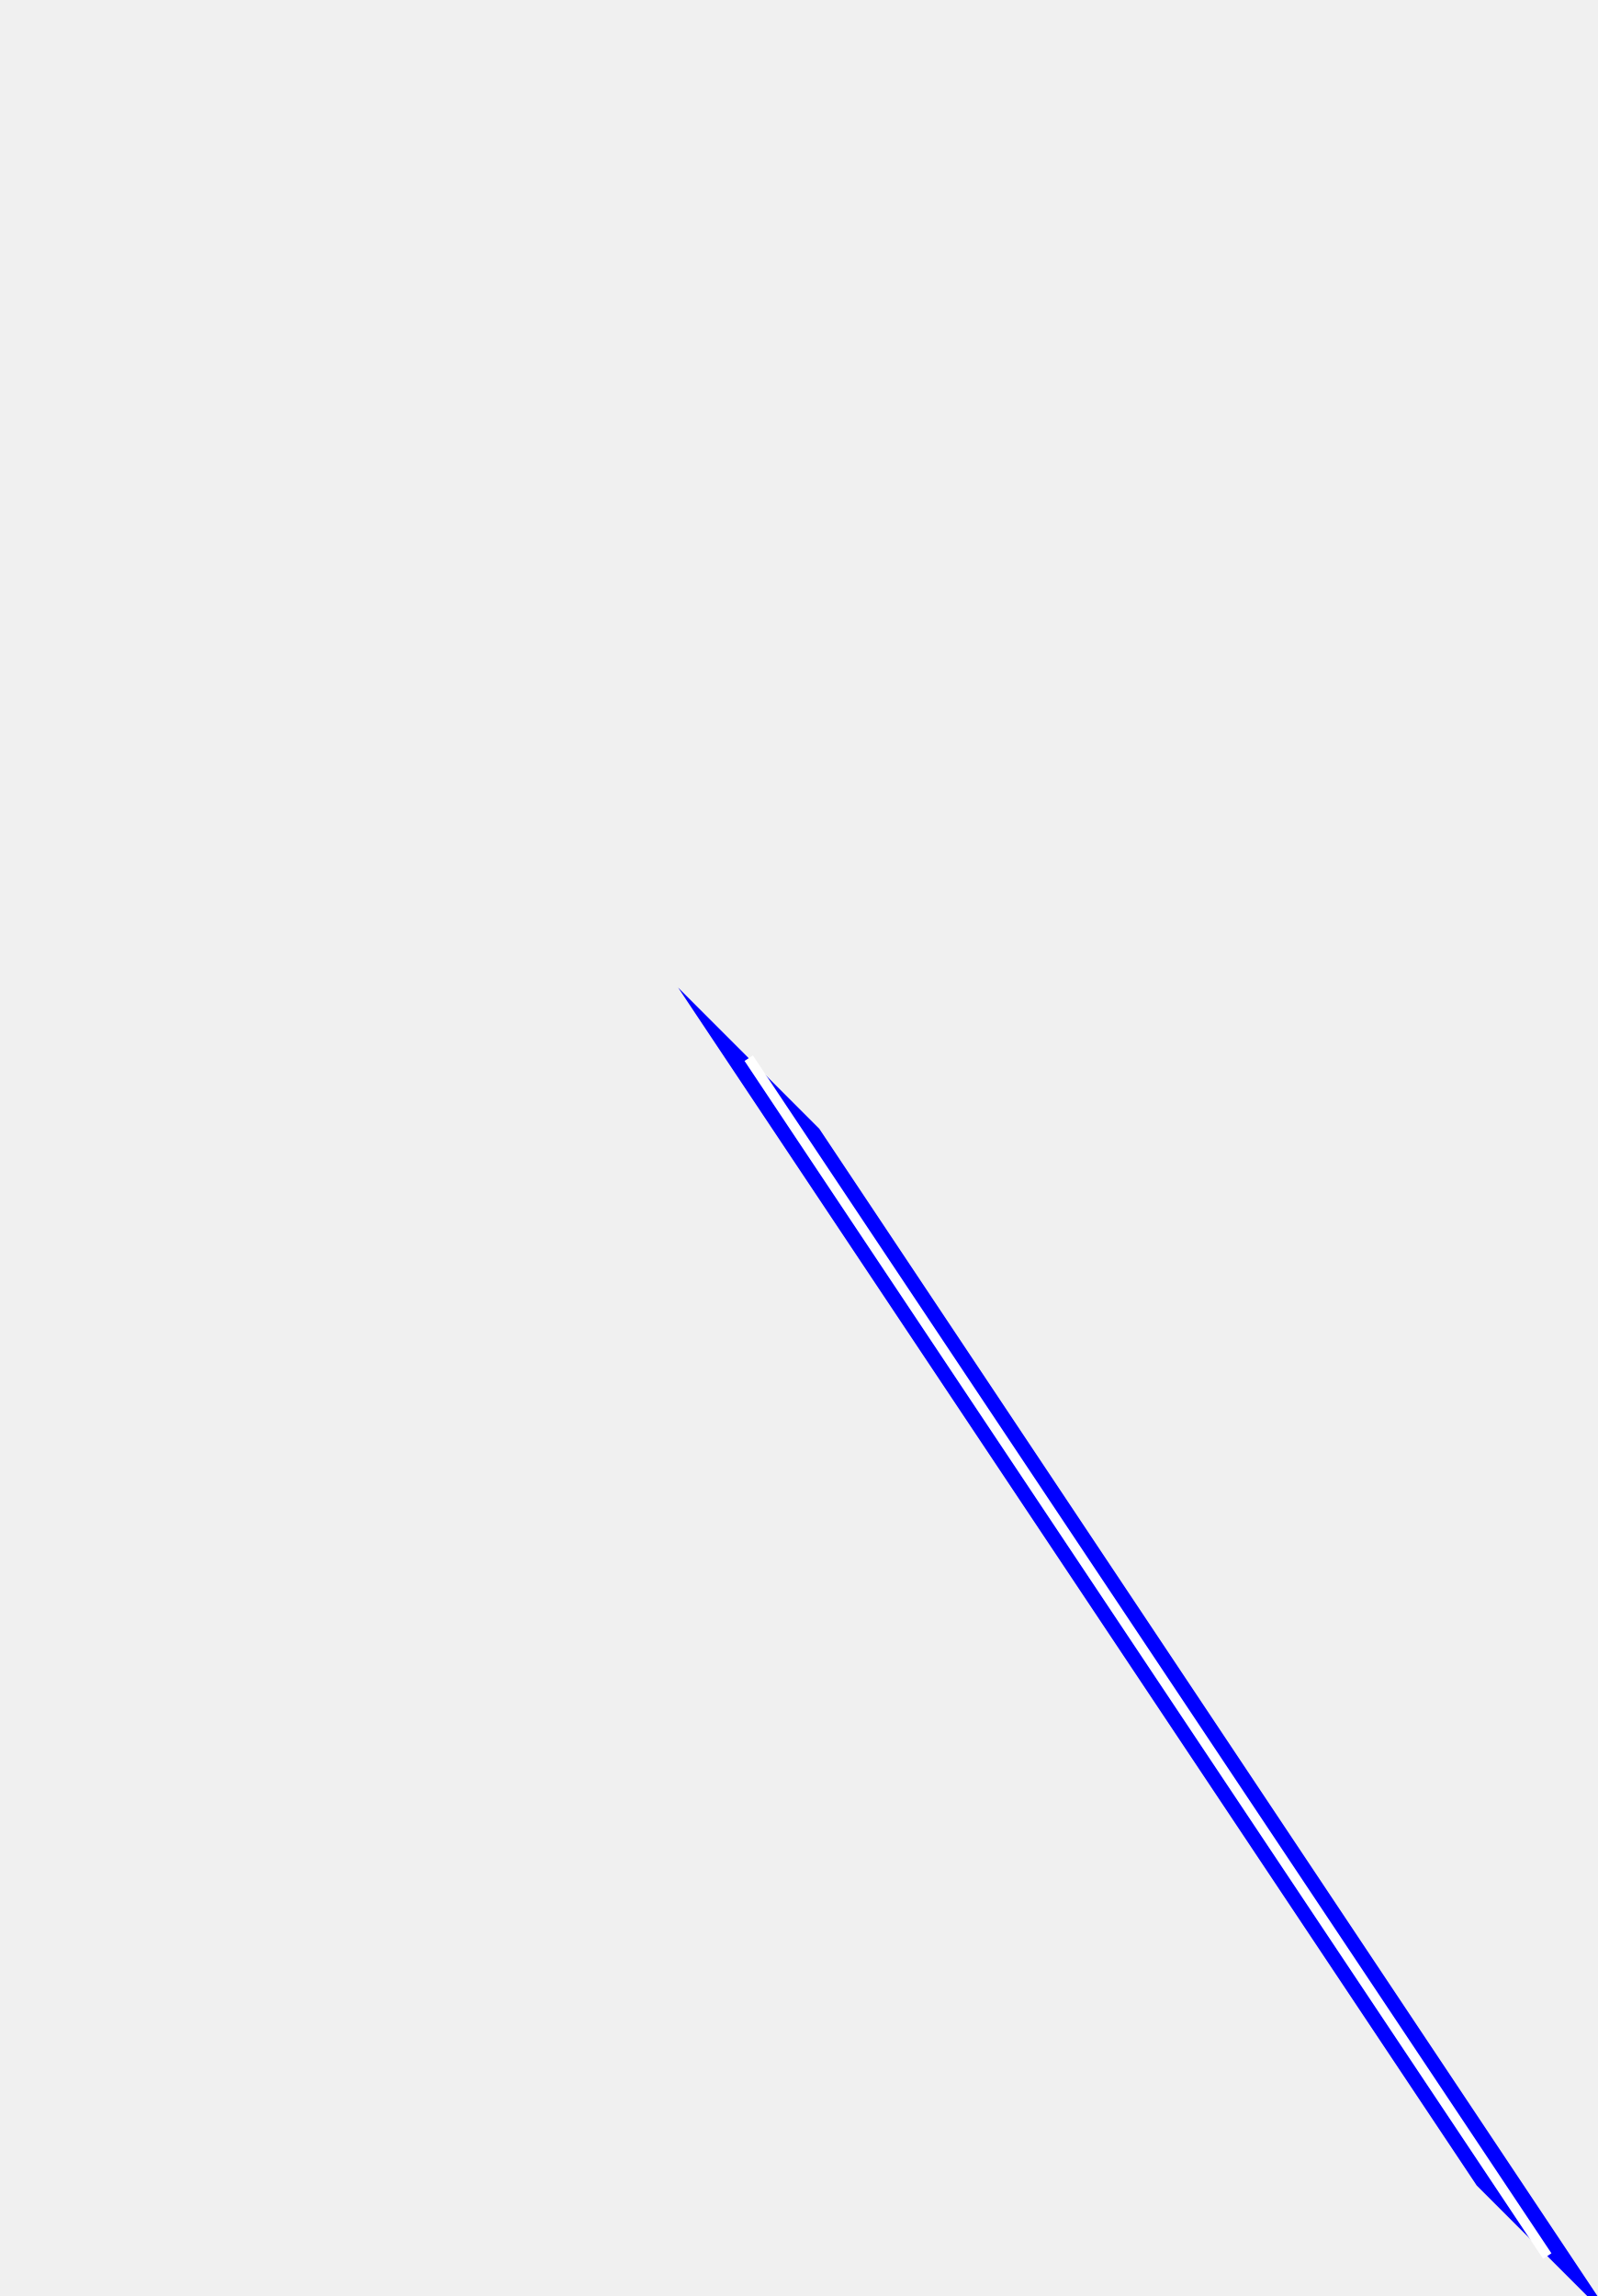
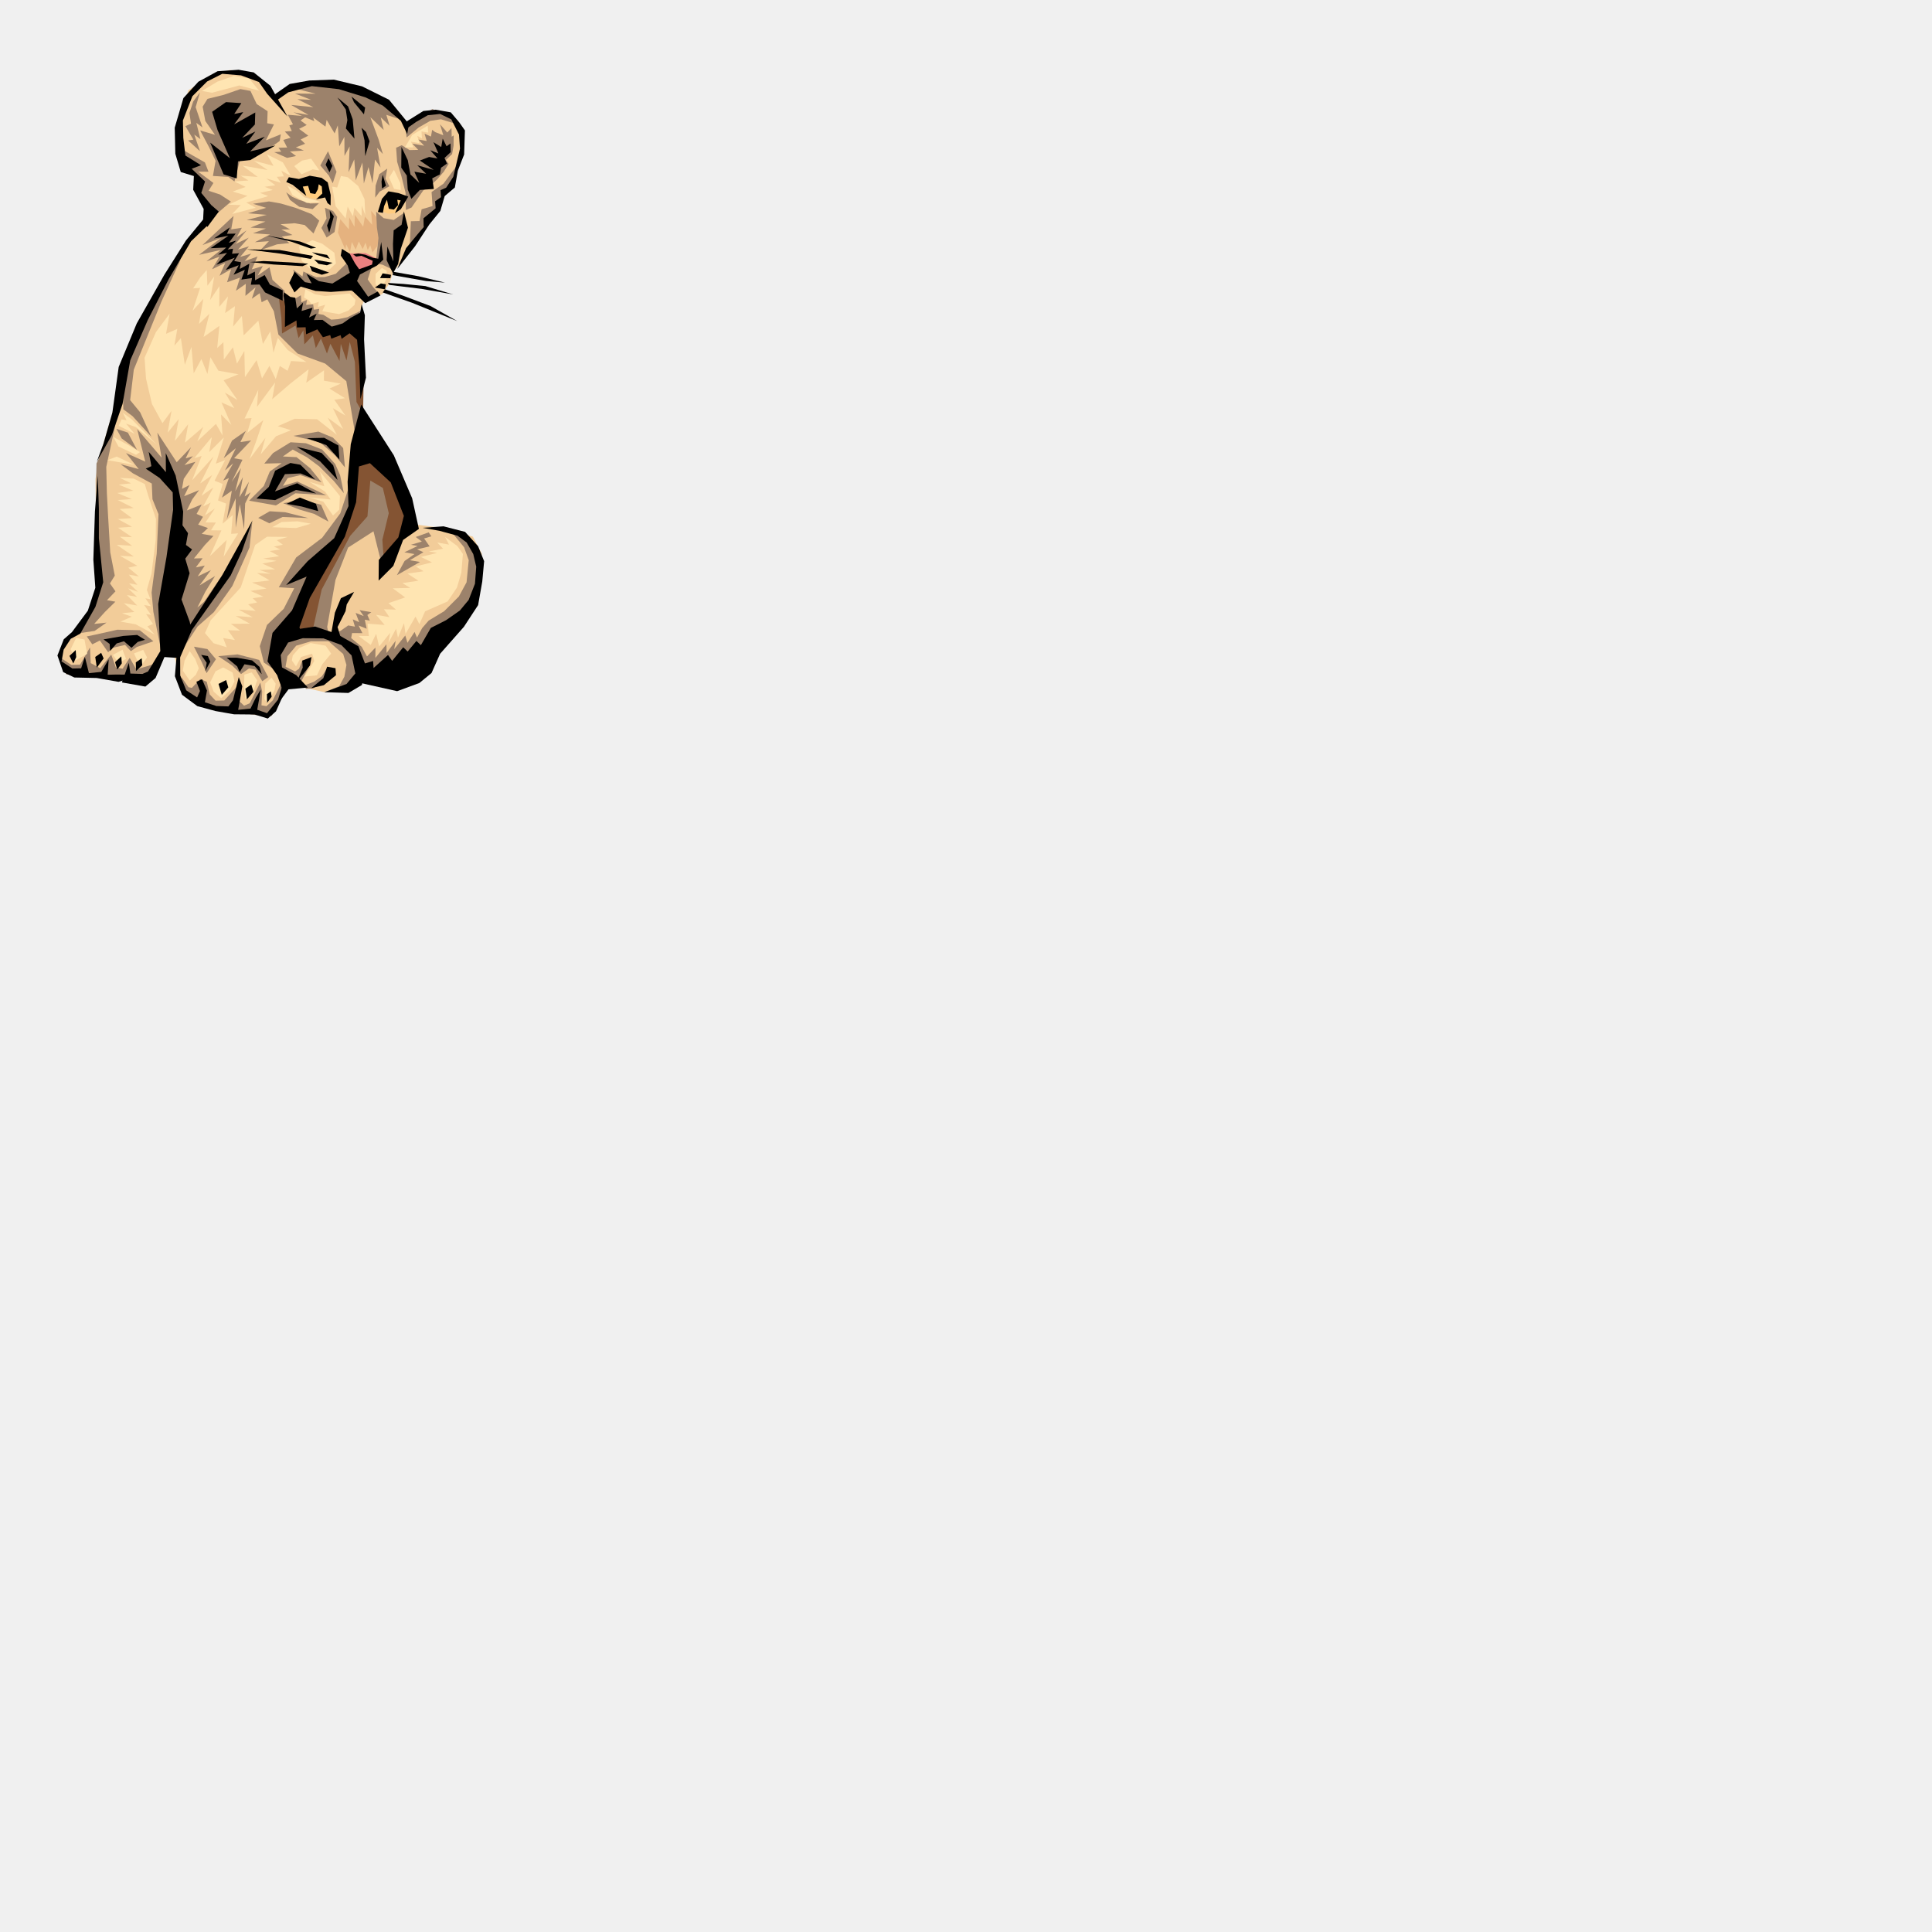
- <svg xmlns="http://www.w3.org/2000/svg" width="160" height="230">
-   <g transform="matrix(1,2,3,4,5,6)">
-     <line x1="10" y1="20" x2="30" y2="40" style="stroke-width: 10; stroke: blue;" />
+ <svg xmlns="http://www.w3.org/2000/svg" width="15cm" height="15cm">
+   <g transform="rotate(10) scale (0.5) translate (100,10)">
+     <polygon fill="#f2cc99" points=" 69,18 82,8 99,3 118,5 135,12 149,21 156,13 165,9 177,13 183,28 180,50 164,91 155,107 154,114 151,121 141,127 139,136 155,206 157,251 126,342 133,357 128,376 83,376 75,368 67,350 61,350 53,369 4,369 2,361 5,354 12,342 16,321 4,257 4,244 7,218 9,179 26,127 43,93 32,77 30,70 24,67 16,49 17,35 18,23 30,12 40,7 53,7 62,12" />
+     <polygon fill="#e5b27f" points=" 142,79 136,74 138,82 133,78 133,84 127,78 128,85 124,80 125,87 119,82 119,90 125,99 125,96 128,100 128,94 131,98 132,93 135,97 136,93 138,97 139,94 141,98 143,94 144,85" />
+     <polygon fill="#eb8080" points=" 127,101 132,100 137,99 144,101 143,105 135,110" />
+     <polygon fill="#f2cc99" points=" 178,229 157,248 139,296 126,349 137,356 158,357 183,342 212,332 235,288 235,261 228,252 212,250 188,251" />
+     <g fill="#9c826b">
+       <polygon points=" 56,229 48,241 48,250 57,281 63,325 71,338 81,315 76,321 79,311 83,301 75,308 80,298 73,303 76,296 71,298 74,292 69,293 74,284 78,278 71,278 74,274 68,273 70,268 66,267 68,261 60,266 62,259 65,253 57,258 59,251 55,254 55,248 60,237 54,240 58,234 54,236" />
+       <polygon points=" 74,363 79,368 81,368 85,362 89,363 92,370 96,373 101,372 108,361 110,371 113,373 116,371 120,358 122,363 123,371 126,371 129,367 132,357 135,361 130,376 127,377 94,378 84,376 76,371" />
+       <polygon points=" 212,250 219,251 228,258 236,270 235,287 225,304 205,332 177,343 171,352 158,357 166,352 168,346 168,339 165,333 155,327 155,323 161,320 165,316 169,316 167,312 171,313 168,308 173,309 170,306 177,306 175,308 177,311 174,311 176,316 171,315 174,319 168,320 168,323 175,327 179,332 183,326 184,332 189,323 190,328 194,320 194,325 199,316 201,320 204,313 206,316 208,310 211,305 219,298 226,288 229,279 228,266 224,259 217,253" />
+       <polygon points=" 151,205 151,238 149,252 141,268 128,282 121,301 130,300 126,313 118,324 116,337 120,346 133,352 133,340 137,333 145,329 156,327 153,319 153,291 157,271 170,259 178,277 193,250 174,216" />
+       <polygon points=" 78,127 90,142 95,155 108,164 125,167 139,175 150,206 152,191 141,140 121,148 100,136" />
+       <polygon points=" 21,58 35,63 38,68 32,69 42,74 40,79 47,80 54,83 45,94 34,81 32,73 24,66" />
+       <polygon points=" 71,34 67,34 66,27 59,24 54,17 48,17 39,22 30,26 28,31 31,39 38,46 29,45 36,54 41,61 41,70 50,69 54,71 55,58 67,52 76,43 76,39 68,44" />
+       <polygon points=" 139,74 141,83 143,89 144,104 148,104 155,106 154,86 157,77 155,72 150,77 144,77" />
+       <polygon points=" 105,44 102,53 108,58 111,62 112,55" />
+       <polygon points=" 141,48 141,54 144,58 139,62 137,66 136,59 137,52" />
+       <polygon points=" 98,135 104,130 105,134 108,132 108,135 112,134 113,137 116,136 116,139 119,139 124,141 128,140 133,138 140,133 139,140 126,146 104,144" />
+       <polygon points=" 97,116 103,119 103,116 111,118 116,117 122,114 127,107 135,111 142,107 141,114 145,118 149,121 145,125 140,124 127,121 113,125 100,124" />
+       <polygon points=" 147,33 152,35 157,34 153,31 160,31 156,28 161,28 159,24 163,25 163,21 165,22 170,23 167,17 172,21 174,18 175,23 176,22 177,28 177,33 174,37 176,39 174,44 171,49 168,53 164,57 159,68 156,70 154,60 150,51 146,43 144,35" />
+       <polygon points=" 85,72 89,74 93,75 100,76 105,75 102,79 94,79 88,76" />
+       <polygon points=" 86,214 79,221 76,232 82,225 78,239 82,234 78,245 81,243 79,255 84,250 84,267 87,254 90,271 90,257 95,271 93,256 95,249 92,252 93,243 89,253 89,241 86,250 87,236 83,245 87,231 82,231 90,219 84,221" />
+     </g>
+     <g fill="#ffcc7f">
+       <polygon points=" 93,68 96,72 100,73 106,72 108,66 105,63 100,62" />
+       <polygon points=" 144,64 142,68 142,73 146,74 150,73 154,64 149,62" />
+     </g>
+     <g fill="#9c826b">
+       <polygon points=" 57,91 42,111 52,105 41,117 53,112 46,120 53,116 50,124 57,119 55,127 61,122 60,130 67,126 66,134 71,129 72,136 77,130 76,137 80,133 82,138 86,135 96,135 94,129 86,124 83,117 77,123 79,117 73,120 75,112 68,116 71,111 65,114 69,107 63,110 68,102 61,107 66,98 61,103 63,97 57,99" />
+       <polygon points=" 83,79 76,79 67,82 75,83 65,88 76,87 65,92 76,91 68,96 77,95 70,99 80,98 72,104 80,102 76,108 85,103 92,101 87,98 93,96 86,94 91,93 85,91 93,89 99,89 105,93 107,85 102,82 92,80" />
+       <polygon points=" 109,77 111,83 109,89 113,94 117,90 117,81 114,78" />
+       <polygon points=" 122,128 127,126 134,127 136,129 134,130 130,128 124,129" />
+       <polygon points=" 78,27 82,32 80,33 82,36 78,37 82,40 78,42 81,46 76,47 78,49 74,50 82,52 87,50 83,48 91,46 86,45 91,42 88,40 92,37 86,34 90,31 86,29 89,26" />
+       <polygon points=" 82,17 92,20 79,21 90,25 81,25 94,28 93,26 101,30 101,26 107,33 108,28 111,40 113,34 115,45 117,39 119,54 121,46 124,58 126,47 129,59 130,49 134,58 133,44 137,48 133,37 137,40 133,32 126,20 135,26 132,19 138,23 135,17 142,18 132,11 116,6 94,6 78,11 92,12 80,14 90,16" />
+       <polygon points=" 142,234 132,227 124,223 115,220 110,225 118,224 127,229 135,236 122,234 115,237 113,242 121,238 139,243 121,245 111,254 95,254 102,244 104,235 110,229 100,231 104,224 113,216 122,215 132,217 141,224 145,230 149,240" />
+       <polygon points=" 115,252 125,248 137,249 143,258 134,255 125,254" />
+       <polygon points=" 114,212 130,213 140,219 147,225 144,214 137,209 128,207" />
+       <polygon points=" 102,263 108,258 117,257 131,258 116,260 109,265" />
+       <polygon points=" 51,241 35,224 40,238 23,224 31,242 19,239 28,247 17,246 25,250 37,254 39,263 44,271 47,294 48,317 51,328 60,351 60,323 53,262 47,246" />
+       <polygon points=" 2,364 9,367 14,366 18,355 20,364 26,366 31,357 35,364 39,364 42,357 47,363 53,360 59,357 54,369 7,373" />
+       <polygon points=" 7,349 19,345 25,339 18,341 23,333 28,326 23,326 27,320 23,316 25,311 20,298 15,277 12,264 9,249 10,223 3,248 5,261 15,307 17,326 11,343" />
+       <polygon points=" 11,226 15,231 25,236 18,227" />
+       <polygon points=" 13,214 19,217 32,227 23,214 16,208 15,190 24,148 31,121 24,137 14,170 8,189" />
+       <polygon points=" 202,254 195,258 199,260 193,263 197,263 190,268 196,268 191,273 188,282 200,272 194,272 201,266 197,265 204,262 200,258 204,256" />
+     </g>
+     <g fill="#845433">
+       <polygon points=" 151,213 165,212 179,225 189,246 187,262 179,275 176,263 177,247 171,233 163,230 165,251 157,264 146,298 145,321 133,326 143,285 154,260 153,240" />
+       <polygon points=" 91,132 95,145 97,154 104,148 107,155 109,150 111,158 115,152 118,159 120,153 125,161 126,155 133,164 132,154 137,163 137,152 142,163 147,186 152,192 148,167 141,143 124,145 105,143" />
+     </g>
+     <g fill="#9c826b">
+       <polygon points=" 31,57 23,52 26,51 20,44 23,42 21,36 22,29 25,23 24,32 30,43 26,41 30,50 26,48" />
+       <polygon points=" 147,21 149,28 155,21 161,16 167,14 175,15 173,11 161,9" />
+       <polygon points=" 181,39 175,51 169,57 171,65 165,68 165,75 160,76 162,91 171,71 180,51" />
+       <polygon points=" 132,346 139,348 141,346 142,341 147,342 143,355 133,350" />
+       <polygon points=" 146,355 151,352 155,348 157,343 160,349 151,356 147,357" />
+       <polygon points=" 99,266 100,281 94,305 86,322 78,332 72,346 73,331 91,291" />
+       <polygon points=" 20,347 32,342 45,340 54,345 45,350 42,353 38,350 31,353 29,356 23,350 19,353 15,349" />
+       <polygon points=" 78,344 86,344 92,349 88,358 84,352" />
+       <polygon points=" 93,347 104,344 117,345 124,354 121,357 116,351 112,351 108,355 102,351" />
+     </g>
+     <g fill="#000000">
+       <polygon points=" 105,12 111,18 113,24 113,29 119,34 116,23 112,16" />
+       <polygon points=" 122,27 125,34 127,43 128,34 125,29" />
+       <polygon points=" 115,13 122,19 122,15 113,10" />
+     </g>
+     <g fill="#ffe5b2">
+       <polygon points=" 116,172 107,182 98,193 98,183 90,199 89,189 84,207 88,206 87,215 95,206 93,219 91,230 98,216 97,226 104,214 112,209 104,208 113,202 126,200 139,207 132,198 142,203 134,192 142,195 134,187 140,185 130,181 136,177 126,177 125,171 116,180" />
+       <polygon points=" 74,220 67,230 67,221 59,235 63,233 60,248 70,232 65,249 71,243 67,256 73,250 69,262 73,259 71,267 76,262 72,271 78,270 76,275 82,274 78,290 86,279 86,289 92,274 88,275 87,264 82,270 82,258 77,257 78,247 73,246 77,233 72,236" />
+       <polygon points=" 133,230 147,242 148,250 145,254 138,247 129,246 142,245 138,241 128,237 137,238" />
+       <polygon points=" 133,261 125,261 116,263 111,267 125,265" />
+       <polygon points=" 121,271 109,273 103,279 99,305 92,316 85,327 83,335 89,340 97,341 94,336 101,336 96,331 103,330 97,327 108,325 99,322 109,321 100,318 110,317 105,314 110,312 107,310 113,308 105,306 114,303 105,301 115,298 107,295 115,294 108,293 117,291 109,289 117,286 109,286 118,283 112,281 118,279 114,278 119,276 115,274" />
+       <polygon points=" 79,364 74,359 74,353 76,347 80,351 83,356 82,360" />
+       <polygon points=" 91,363 93,356 97,353 103,355 105,360 103,366 99,371 94,368" />
+       <polygon points=" 110,355 114,353 118,357 117,363 113,369 111,362" />
+       <polygon points=" 126,354 123,358 124,367 126,369 129,361 129,357" />
+       <polygon points=" 30,154 24,166 20,182 23,194 29,208 37,218 41,210 41,223 46,214 46,227 52,216 52,227 61,216 59,225 68,213 73,219 70,207 77,212 69,200 77,202 70,194 78,197 68,187 76,182 64,182 58,175 58,185 53,177 50,186 46,171 44,182 39,167 36,172 36,162 30,166" />
+       <polygon points=" 44,130 41,137 45,136 43,150 48,142 48,157 53,150 52,164 60,156 61,169 64,165 66,175 70,167 74,176 77,168 80,183 85,172 90,182 93,174 98,181 99,173 104,175 105,169 114,168 102,163 95,157 94,166 90,154 87,162 82,149 75,159 72,148 68,155 67,143 62,148 62,138 58,145 56,133 52,142 52,128 49,134 47,125" />
+       <polygon points=" 13,216 19,219 36,231 22,223 16,222 22,227 12,224 13,220 16,220" />
+       <polygon points=" 10,231 14,236 25,239 27,237 19,234" />
+       <polygon points=" 9,245 14,242 25,245 13,245" />
+       <polygon points=" 33,255 26,253 18,254 25,256 18,258 27,260 18,263 27,265 19,267 29,270 21,272 29,276 21,278 30,281 22,283 31,287 24,288 32,292 23,293 34,298 26,299 37,303 32,305 39,309 33,309 39,314 34,314 40,318 34,317 40,321 34,321 41,326 33,326 40,330 33,332 39,333 33,337 42,337 54,341 49,337 52,335 47,330 50,330 45,325 49,325 45,321 48,321 45,316 46,306 45,286 43,274 36,261" />
+       <polygon points=" 7,358 9,351 14,351 17,359 11,364" />
+       <polygon points=" 44,354 49,351 52,355 49,361" />
+       <polygon points=" 32,357 37,353 40,358 36,361" />
+       <polygon points=" 139,334 145,330 154,330 158,334 154,341 152,348 145,350 149,340 147,336 141,339 139,345 136,342 136,339" />
+       <polygon points=" 208,259 215,259 212,255 220,259 224,263 225,274 224,283 220,292 208,300 206,308 203,304 199,315 197,309 195,318 193,313 190,322 190,316 185,325 182,318 180,325 172,321 178,320 176,313 186,312 180,307 188,307 184,303 191,302 186,299 195,294 187,290 197,288 192,286 201,283 194,280 203,277 198,275 207,271 200,269 209,265 204,265 212,262" />
+       <polygon points=" 106,126 106,131 109,132 111,134 115,132 115,135 119,133 118,137 123,137 128,137 133,134 136,130 136,127 132,124 118,128 112,128 106,126 106,126 106,126" />
+       <polygon points=" 107,114 101,110 98,102 105,97 111,98 119,102 121,108 118,112 113,115" />
+       <polygon points=" 148,106 145,110 146,116 150,118 152,111 151,107" />
+       <polygon points=" 80,55 70,52 75,58 63,57 72,61 57,61 67,66 57,67 62,69 54,71 61,73 54,77 63,78 53,85 60,84 56,90 69,84 63,82 75,76 70,75 77,72 72,71 78,69 72,66 81,67 78,64 82,63 80,60 86,62" />
+       <polygon points=" 87,56 91,52 96,50 102,56 98,56 92,60" />
+       <polygon points=" 85,68 89,73 98,76 106,74 96,73 91,70" />
+       <polygon points=" 115,57 114,64 111,64 115,75 122,81 122,74 126,79 126,74 131,78 130,72 133,77 131,68 126,61 119,57" />
+       <polygon points=" 145,48 143,53 147,59 151,59 150,55" />
+       <polygon points=" 26,22 34,15 43,10 52,10 59,16 47,15 32,22" />
+       <polygon points=" 160,19 152,26 149,34 154,33 152,30 157,30 155,26 158,27 157,23 161,23" />
+     </g>
+     <g fill="#000000">
+       <polygon points=" 98,117 105,122 109,122 105,117 113,120 121,120 130,112 128,108 123,103 123,99 128,101 132,106 135,109 142,105 142,101 145,101 145,91 148,101 145,105 136,112 135,116 143,124 148,120 150,122 142,128 133,122 121,125 112,126 103,125 100,129 96,124" />
+       <polygon points=" 146,118 152,118 152,115 149,115" />
+       <polygon points=" 148,112 154,111 154,109 149,109" />
+       <polygon points=" 106,112 108,115 114,116 118,114" />
+       <polygon points=" 108,108 111,110 116,110 119,108" />
+       <polygon points=" 106,104 109,105 117,106 115,104" />
+       <polygon points=" 50,25 41,26 34,33 39,43 49,58 36,51 47,68 55,69 54,59 61,57 74,46 60,52 67,42 57,48 61,40 54,45 60,36 59,29 48,38 52,30 47,32" />
+       <polygon points=" 147,34 152,41 155,49 161,53 157,47 164,47 158,43 168,44 159,40 164,37 169,37 164,33 169,34 165,28 170,30 170,25 173,29 175,27 176,32 173,36 175,39 172,42 172,46 168,49 170,55 162,57 158,63 155,58 153,50 149,46" />
+       <polygon points=" 155,71 159,80 157,93 157,102 155,108 150,101 149,93 154,101 152,91 151,83 155,79" />
+       <polygon points=" 112,78 115,81 114,91 112,87 113,82" />
+       <polygon points=" 78,28 64,17 58,11 47,9 36,10 28,16 21,26 18,41 20,51 23,61 33,65 28,68 37,74 36,81 43,87 48,90 43,100 40,98 39,90 31,80 30,72 22,71 17,61 14,46 16,28 23,17 33,9 45,6 54,6 65,12" />
+       <polygon points=" 67,18 76,9 87,5 101,2 118,3 135,8 149,20 149,26 144,19 132,12 121,9 105,7 89,8 76,14 70,20" />
+       <polygon points=" 56,98 48,106 56,103 47,112 56,110 52,115 57,113 52,121 62,115 58,123 65,119 63,125 69,121 68,127 74,125 74,129 79,128 83,132 94,135 93,129 85,127 81,122 76,126 75,121 71,124 71,117 66,121 66,117 62,117 64,112 60,113 60,110 57,111 61,105 57,107 60,101 55,102" />
+       <polygon points=" 101,132 103,138 106,134 106,139 112,136 111,142 115,139 114,143 119,142 125,145 131,142 135,138 140,134 140,129 143,135 145,149 150,171 149,184 145,165 141,150 136,147 132,151 131,149 126,152 125,150 121,152 117,148 111,152 110,148 105,149 104,145 98,150 96,138 94,132 94,130 98,132" />
+       <polygon points=" 41,94 32,110 23,132 12,163 6,190 7,217 5,236 3,247 9,230 12,211 12,185 18,160 26,134 35,110 43,99" />
+       <polygon points=" 32,246 41,250 50,257 52,267 53,295 53,323 59,350 54,363 51,365 44,366 42,360 40,372 54,372 59,366 62,353 71,352 75,335 73,330 66,318 68,302 64,294 67,288 63,286 63,279 59,275 58,267 56,262 50,247 42,235 44,246 32,236 35,244" />
+       <polygon points=" 134,324 146,320 159,322 173,327 179,337 179,349 172,355 158,357 170,350 174,343 170,333 163,328 152,326 134,329" />
+       <polygon points=" 173,339 183,334 184,338 191,329 194,332 199,323 202,325 206,318 209,320 213,309 221,303 228,296 232,289 234,279 233,269 230,262 225,256 219,253 208,252 198,252 210,249 223,250 232,257 237,265 238,277 238,291 232,305 221,323 218,335 212,342 200,349 178,348" />
+       <polygon points=" 165,296 158,301 156,310 156,323 162,324 159,318 162,308 162,304" />
+       <polygon points=" 99,252 105,244 107,234 115,228 121,228 131,235 122,233 113,235 109,246 121,239 133,243 121,243 110,251" />
+       <polygon points=" 117,252 124,247 134,249 136,253 126,252" />
+       <polygon points=" 117,218 132,224 144,233 140,225 132,219 117,218 117,218 117,218" />
+       <polygon points=" 122,212 134,214 143,221 141,213 132,210" />
+       <polygon points=" 69,352 70,363 76,373 86,378 97,379 108,379 120,377 128,378 132,373 135,361 133,358 132,366 127,375 121,374 121,362 119,367 117,374 110,376 110,362 107,357 106,371 104,375 97,376 90,375 90,368 86,362 83,364 86,369 85,373 78,370 73,362 71,351" />
+       <polygon points=" 100,360 96,363 99,369 102,364" />
+       <polygon points=" 115,360 112,363 114,369 117,364" />
+       <polygon points=" 127,362 125,364 126,369 128,365" />
+       <polygon points=" 5,255 7,276 11,304 15,320 13,334 6,348 2,353 0,363 5,372 12,374 25,372 38,372 44,369 42,367 36,368 31,369 30,360 27,368 20,370 16,361 15,368 10,369 3,366 3,359 6,352 11,348 17,331 19,316 12,291 9,274" />
+       <polygon points=" 10,358 7,362 10,366 11,362" />
+       <polygon points=" 25,357 22,360 24,366 27,360" />
+       <polygon points=" 37,357 34,361 36,365 38,361" />
+       <polygon points=" 49,356 46,359 47,364 50,360" />
+       <polygon points=" 130,101 132,102 135,101 139,102 143,103 142,101 137,100 133,100" />
+       <polygon points=" 106,48 105,52 108,56 109,52" />
+       <polygon points=" 139,52 139,56 140,60 142,58 141,56" />
+       <polygon points=" 25,349 29,351 30,355 33,350 37,348 42,351 45,347 49,345 44,343 36,345" />
+       <polygon points=" 98,347 105,351 107,354 109,349 115,349 120,353 118,349 113,346 104,346" />
+       <polygon points=" 83,348 87,352 87,357 89,351 87,348" />
+       <polygon points=" 155,107 163,107 170,107 186,108 175,109 155,109" />
+       <polygon points=" 153,114 162,113 175,112 192,114 173,114 154,115" />
+       <polygon points=" 152,118 164,120 180,123 197,129 169,123 151,120" />
+       <polygon points=" 68,109 87,106 107,106 106,108 88,108" />
+       <polygon points=" 105,111 95,112 79,114 71,116 85,115 102,113" />
+       <polygon points=" 108,101 98,99 87,99 78,99 93,100 105,102" />
+       <polygon points=" 85,63 91,63 97,60 104,60 108,62 111,69 112,75 110,74 108,71 103,73 106,69 105,65 103,64 103,67 102,70 99,70 97,66 94,67 97,72 88,67 84,66" />
+       <polygon points=" 140,74 141,66 144,61 150,61 156,62 153,70 150,73 152,65 150,65 151,68 149,71 146,71 144,66 143,70 143,74" />
+       <polygon points=" 146,20 156,11 163,9 172,9 178,14 182,18 184,32 182,42 182,52 177,58 176,67 171,76 165,90 157,105 160,92 164,85 168,78 167,73 173,66 172,62 175,59 174,55 177,53 180,46 181,29 179,21 173,13 166,11 159,13 153,18 148,23" />
+       <polygon points=" 150,187 148,211 150,233 153,247 148,267 135,283 125,299 136,292 131,313 122,328 122,345 129,352 133,359 133,367 137,359 148,356 140,350 131,347 129,340 132,332 140,328 137,322 140,304 154,265 157,244 155,223 161,220 175,229 186,247 185,260 176,275 178,287 185,277 188,261 196,253 189,236 174,213" />
+       <polygon points=" 147,338 142,341 143,345 141,354 147,343" />
+       <polygon points=" 157,342 156,349 150,356 157,353 163,346 162,342" />
+       <polygon points=" 99,265 96,284 92,299 73,339 73,333 87,300" />
+     </g>
  </g>
-   <line x1="75" y1="106" x2="155" y2="226" style="stroke-width: 1; stroke: white;" />
</svg>
